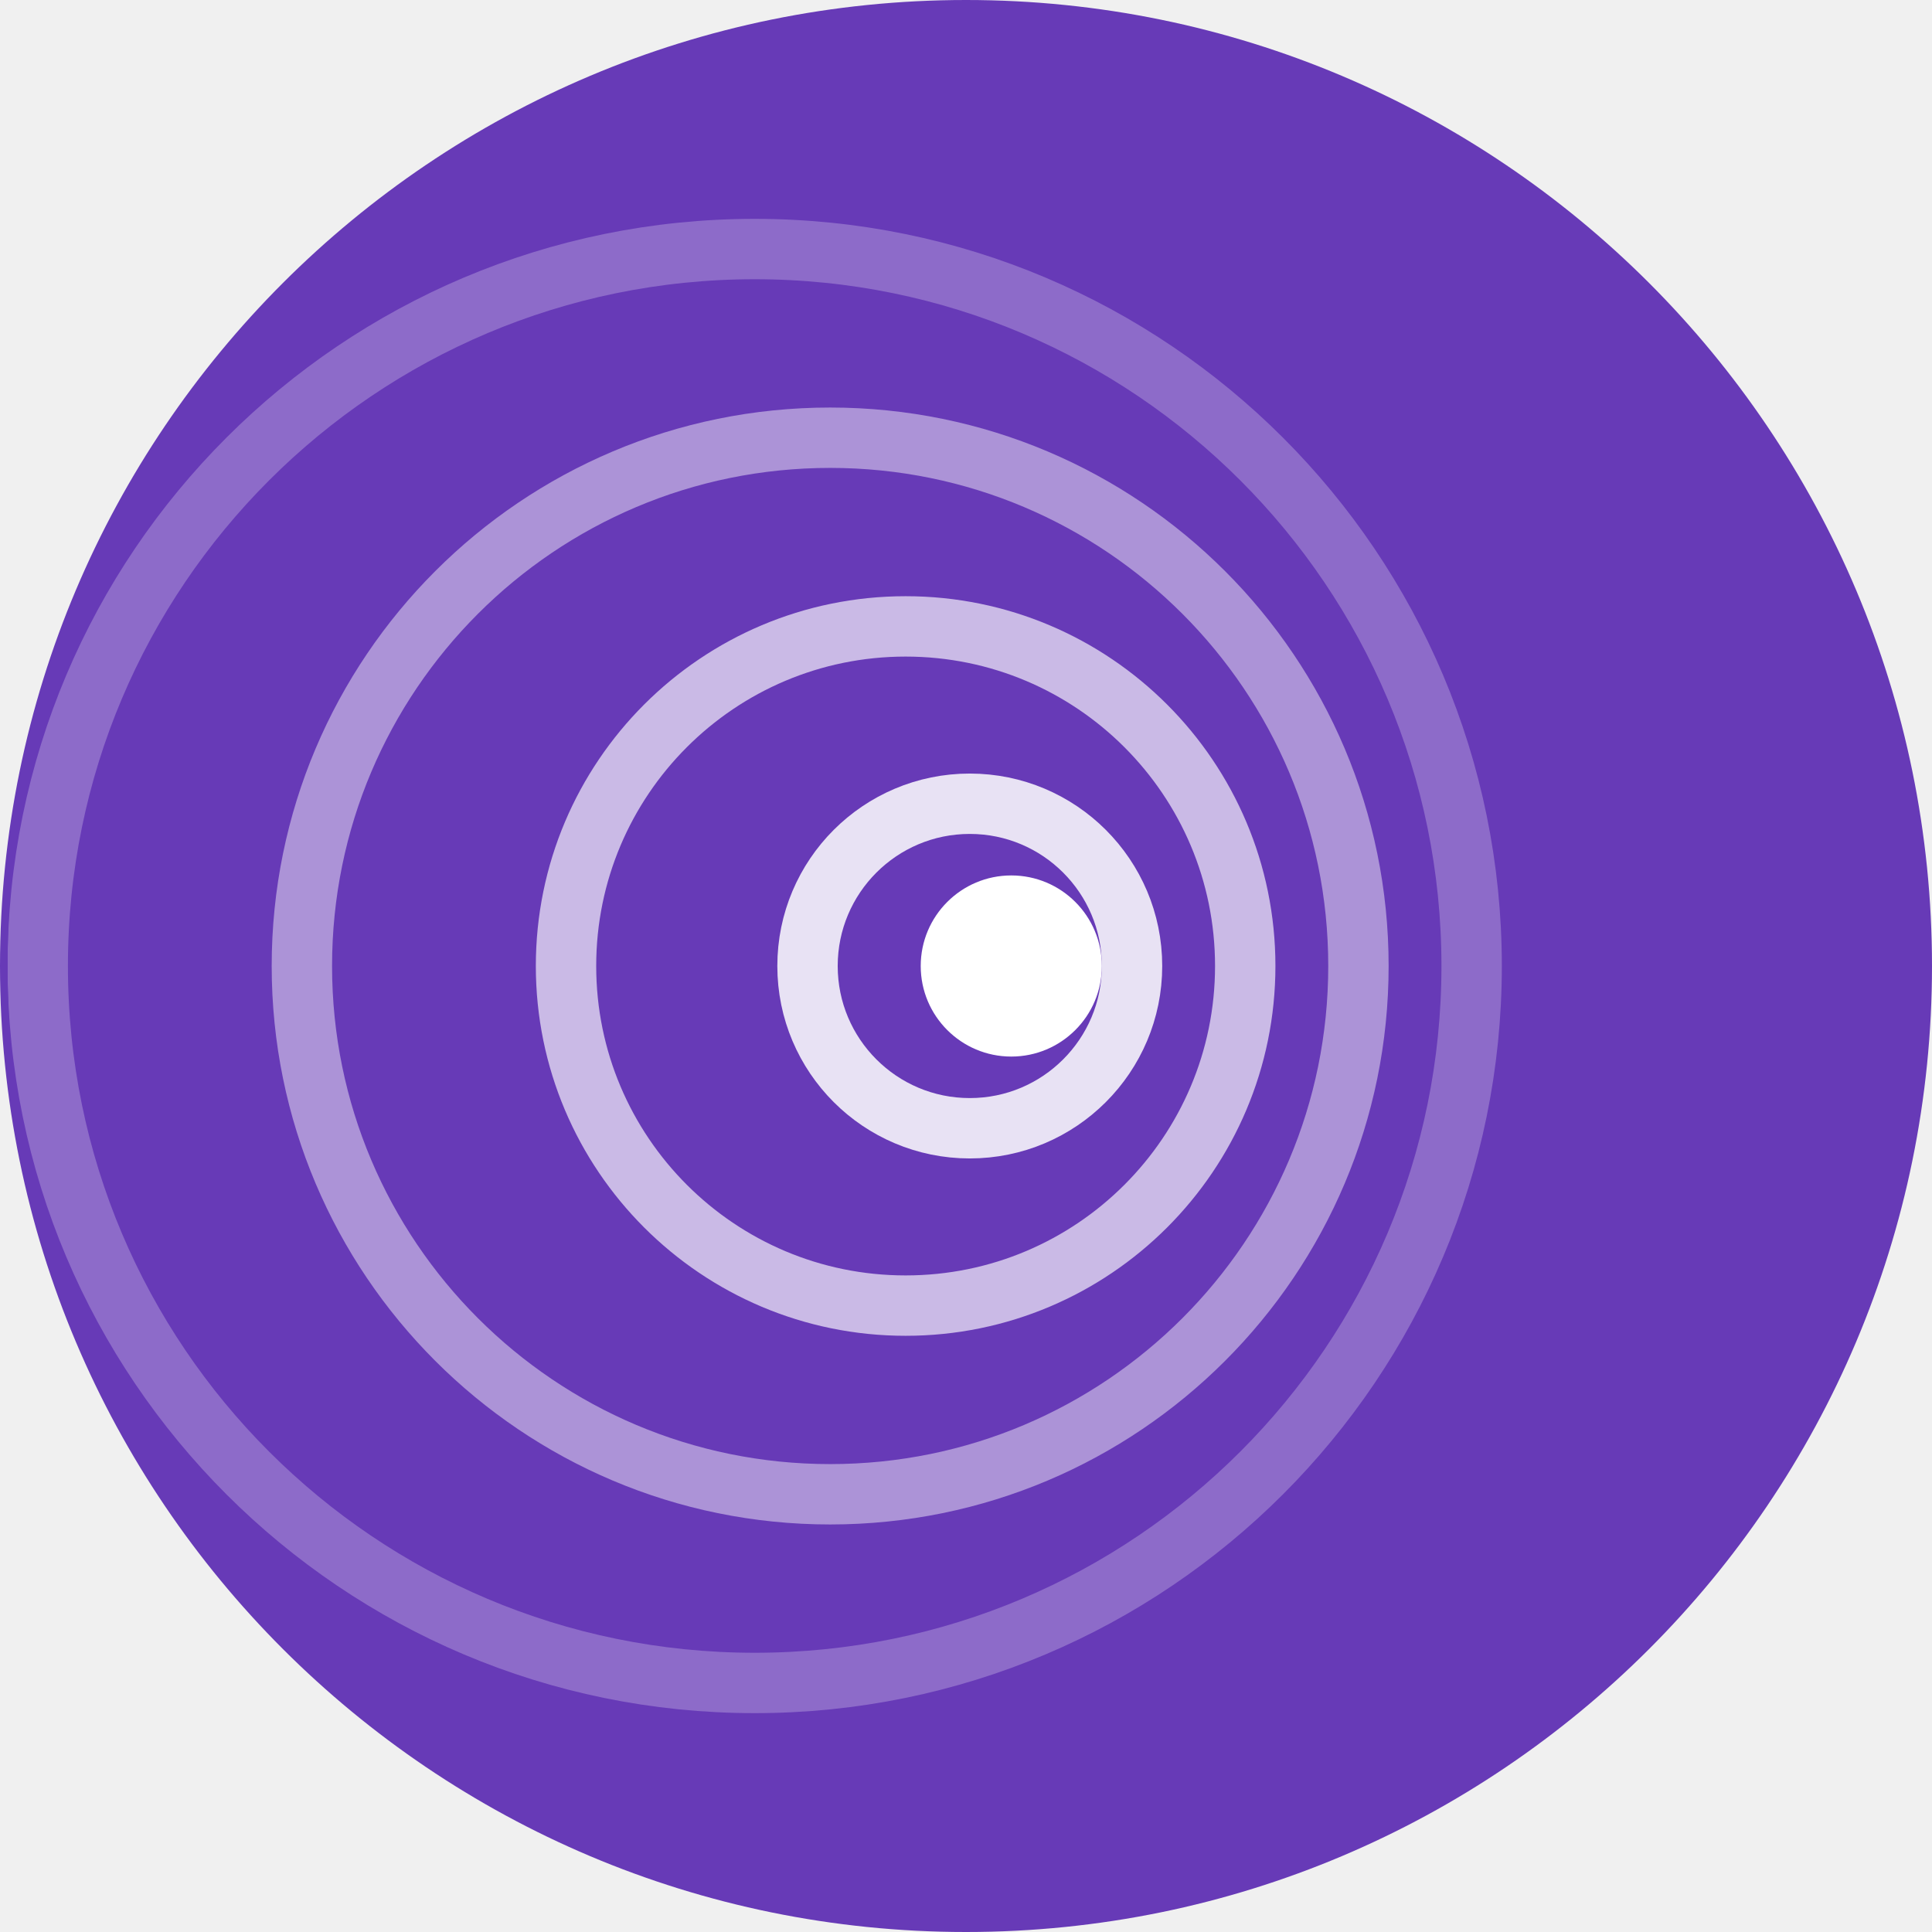
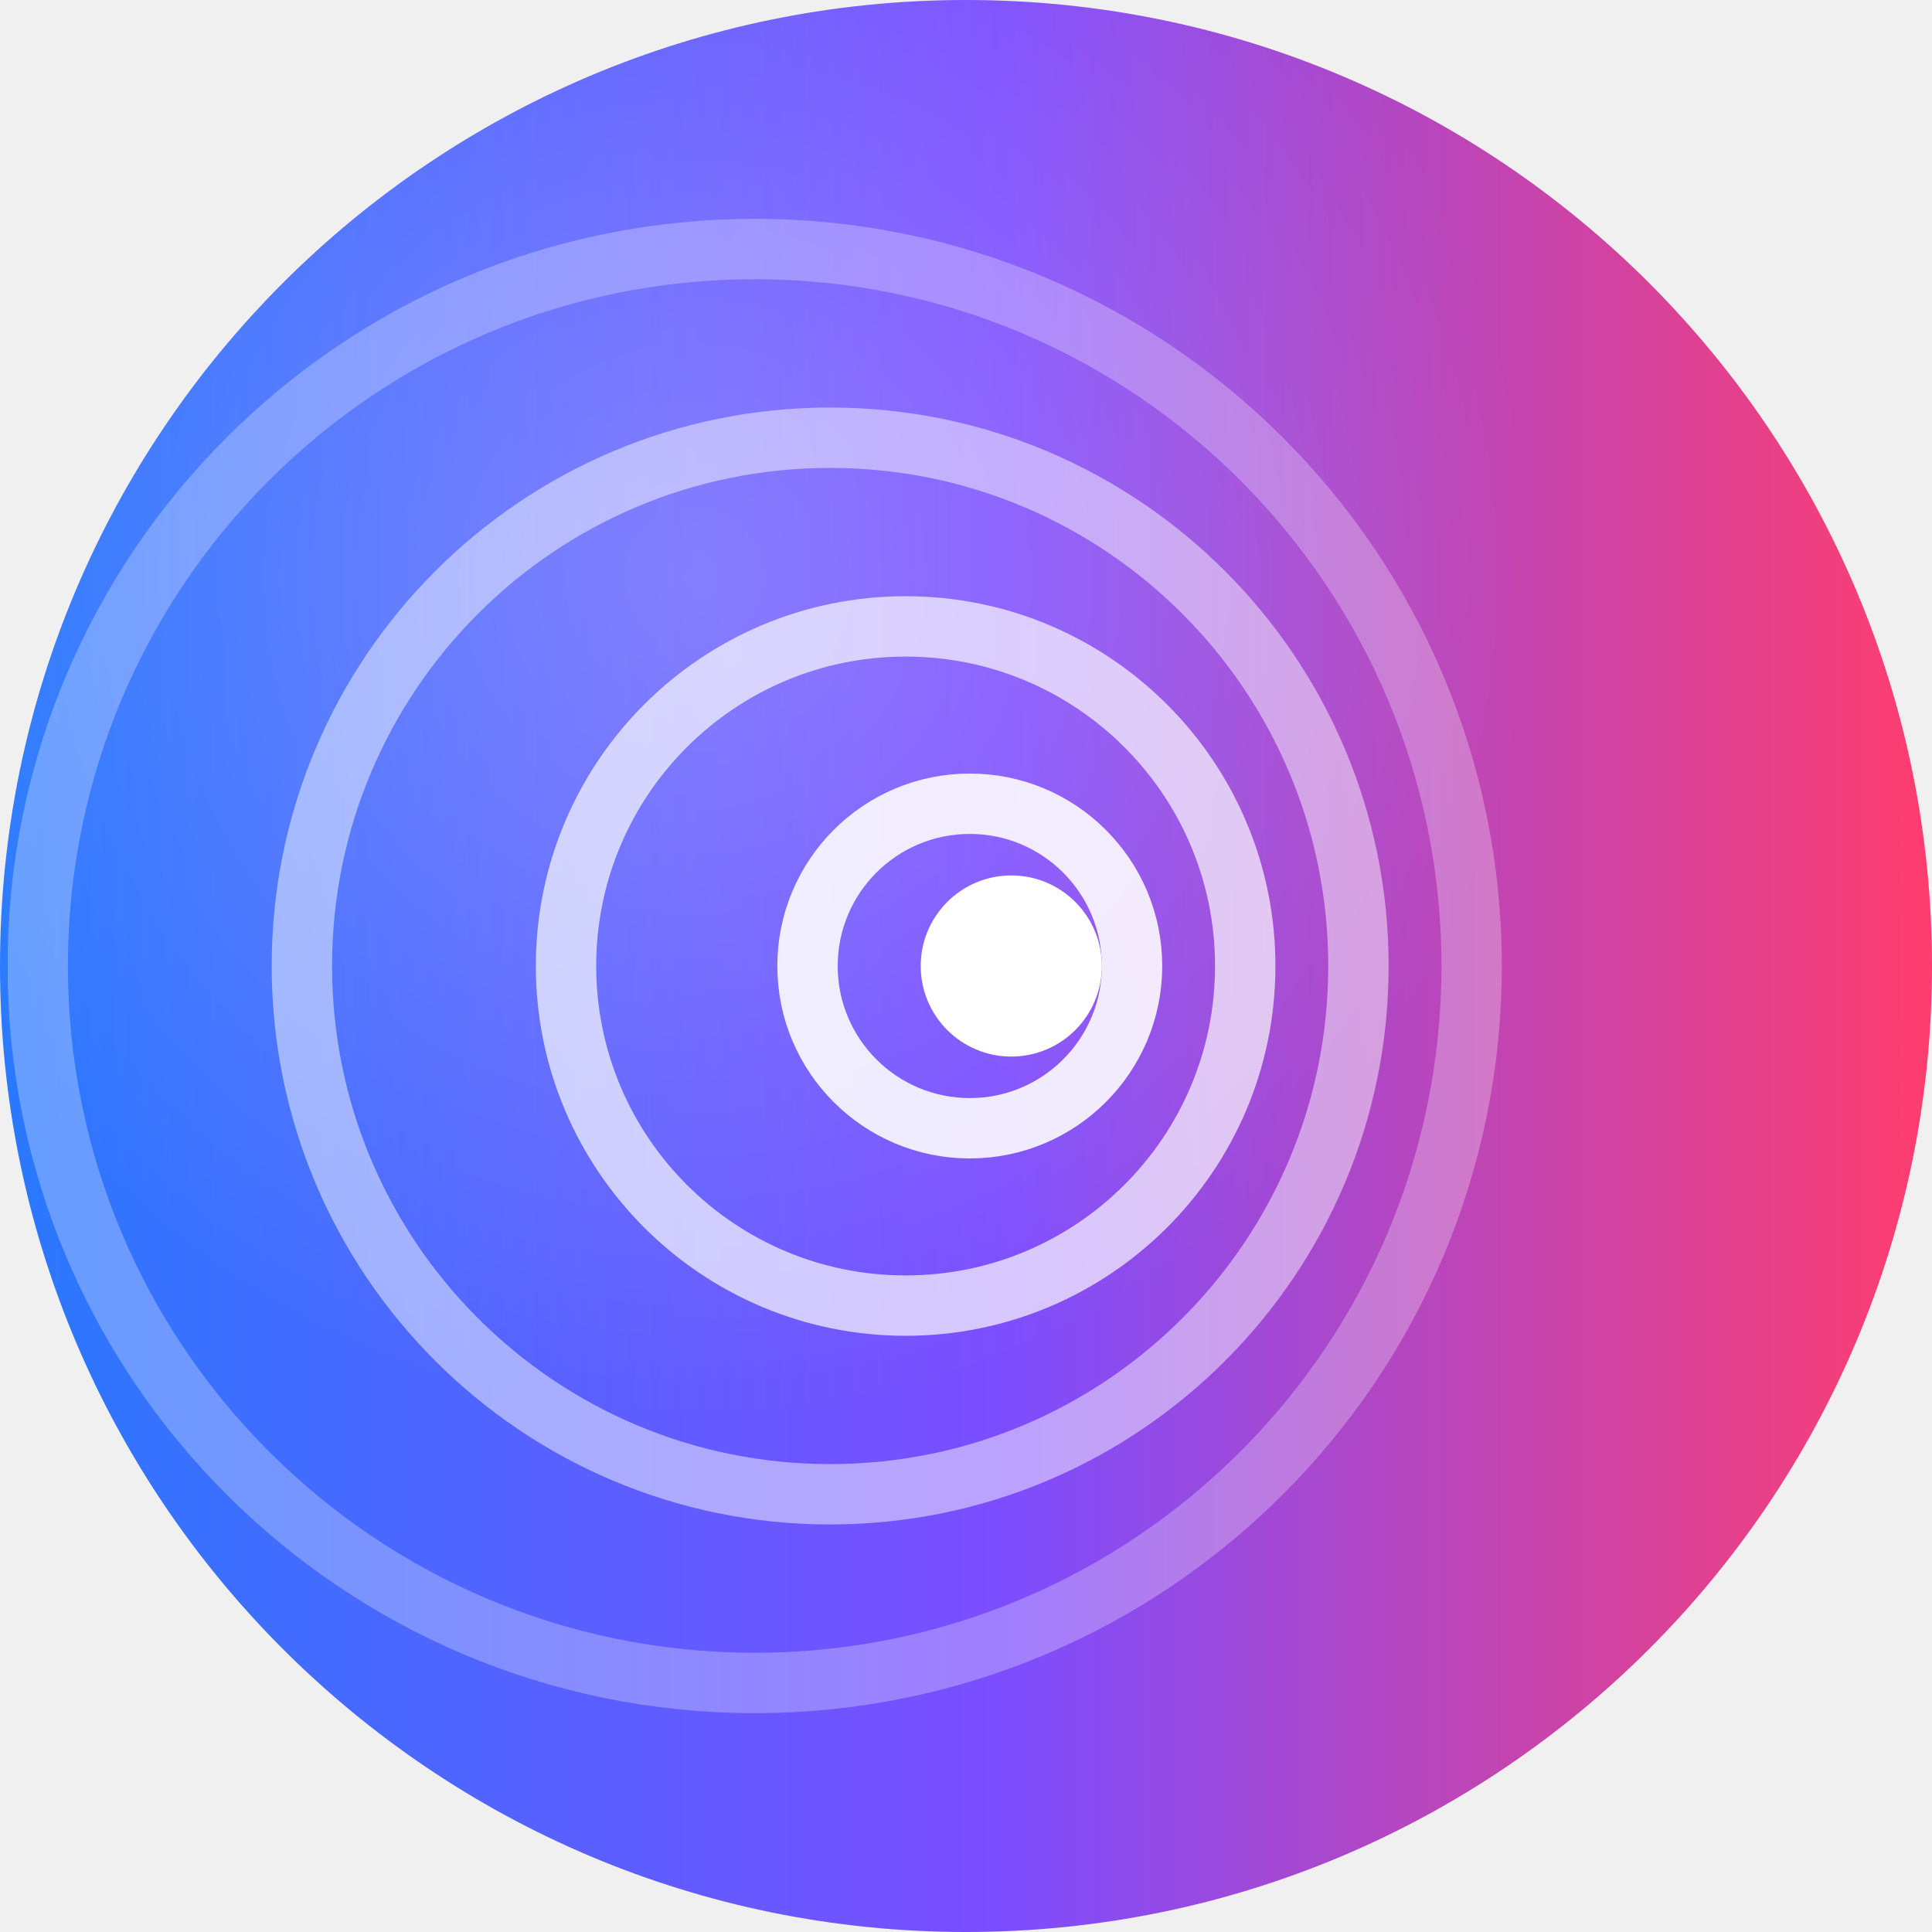
<svg xmlns="http://www.w3.org/2000/svg" viewBox="0 0 512 512">
  <defs>
+     <linearGradient id="shift" x1="0" y1="0" x2="512" y2="0" gradientUnits="userSpaceOnUse">
+       <stop offset="0" stop-color="#2979FF" />
+       <stop offset="0.52" stop-color="#7C4DFF" />
+       <stop offset="1" stop-color="#FF3D6E" />
+     </linearGradient>
+     <radialGradient id="hi" cx="0.36" cy="0.30" r="0.72">
+       <stop offset="0" stop-color="#ffffff" stop-opacity="0.22" />
+       <stop offset="0.6" stop-color="#ffffff" stop-opacity="0" />
+     </radialGradient>
    <clipPath id="badge">
      <circle cx="256" cy="256" r="254" />
    </clipPath>
  </defs>
-   <circle cx="256" cy="256" r="256" fill="#673AB7" />
-   <circle cx="200" cy="256" r="190" fill="none" stroke="white" stroke-width="16" opacity="0.25" clip-path="url(#badge)" />
-   <circle cx="220" cy="256" r="140" fill="none" stroke="white" stroke-width="16" opacity="0.45" clip-path="url(#badge)" />
-   <circle cx="240" cy="256" r="90" fill="none" stroke="white" stroke-width="16" opacity="0.65" clip-path="url(#badge)" />
-   <circle cx="257" cy="256" r="43" fill="none" stroke="white" stroke-width="16" opacity="0.85" clip-path="url(#badge)" />
+   <circle cx="256" cy="256" r="256" fill="url(#shift)" />
+   <circle cx="256" cy="256" r="256" fill="url(#hi)" />
+   <circle cx="200" cy="256" r="190" fill="none" stroke="white" stroke-width="16" opacity="0.28" clip-path="url(#badge)" />
+   <circle cx="220" cy="256" r="140" fill="none" stroke="white" stroke-width="16" opacity="0.48" clip-path="url(#badge)" />
+   <circle cx="240" cy="256" r="90" fill="none" stroke="white" stroke-width="16" opacity="0.68" clip-path="url(#badge)" />
+   <circle cx="257" cy="256" r="43" fill="none" stroke="white" stroke-width="16" opacity="0.88" clip-path="url(#badge)" />
  <circle cx="268" cy="256" r="24" fill="white" />
</svg>
